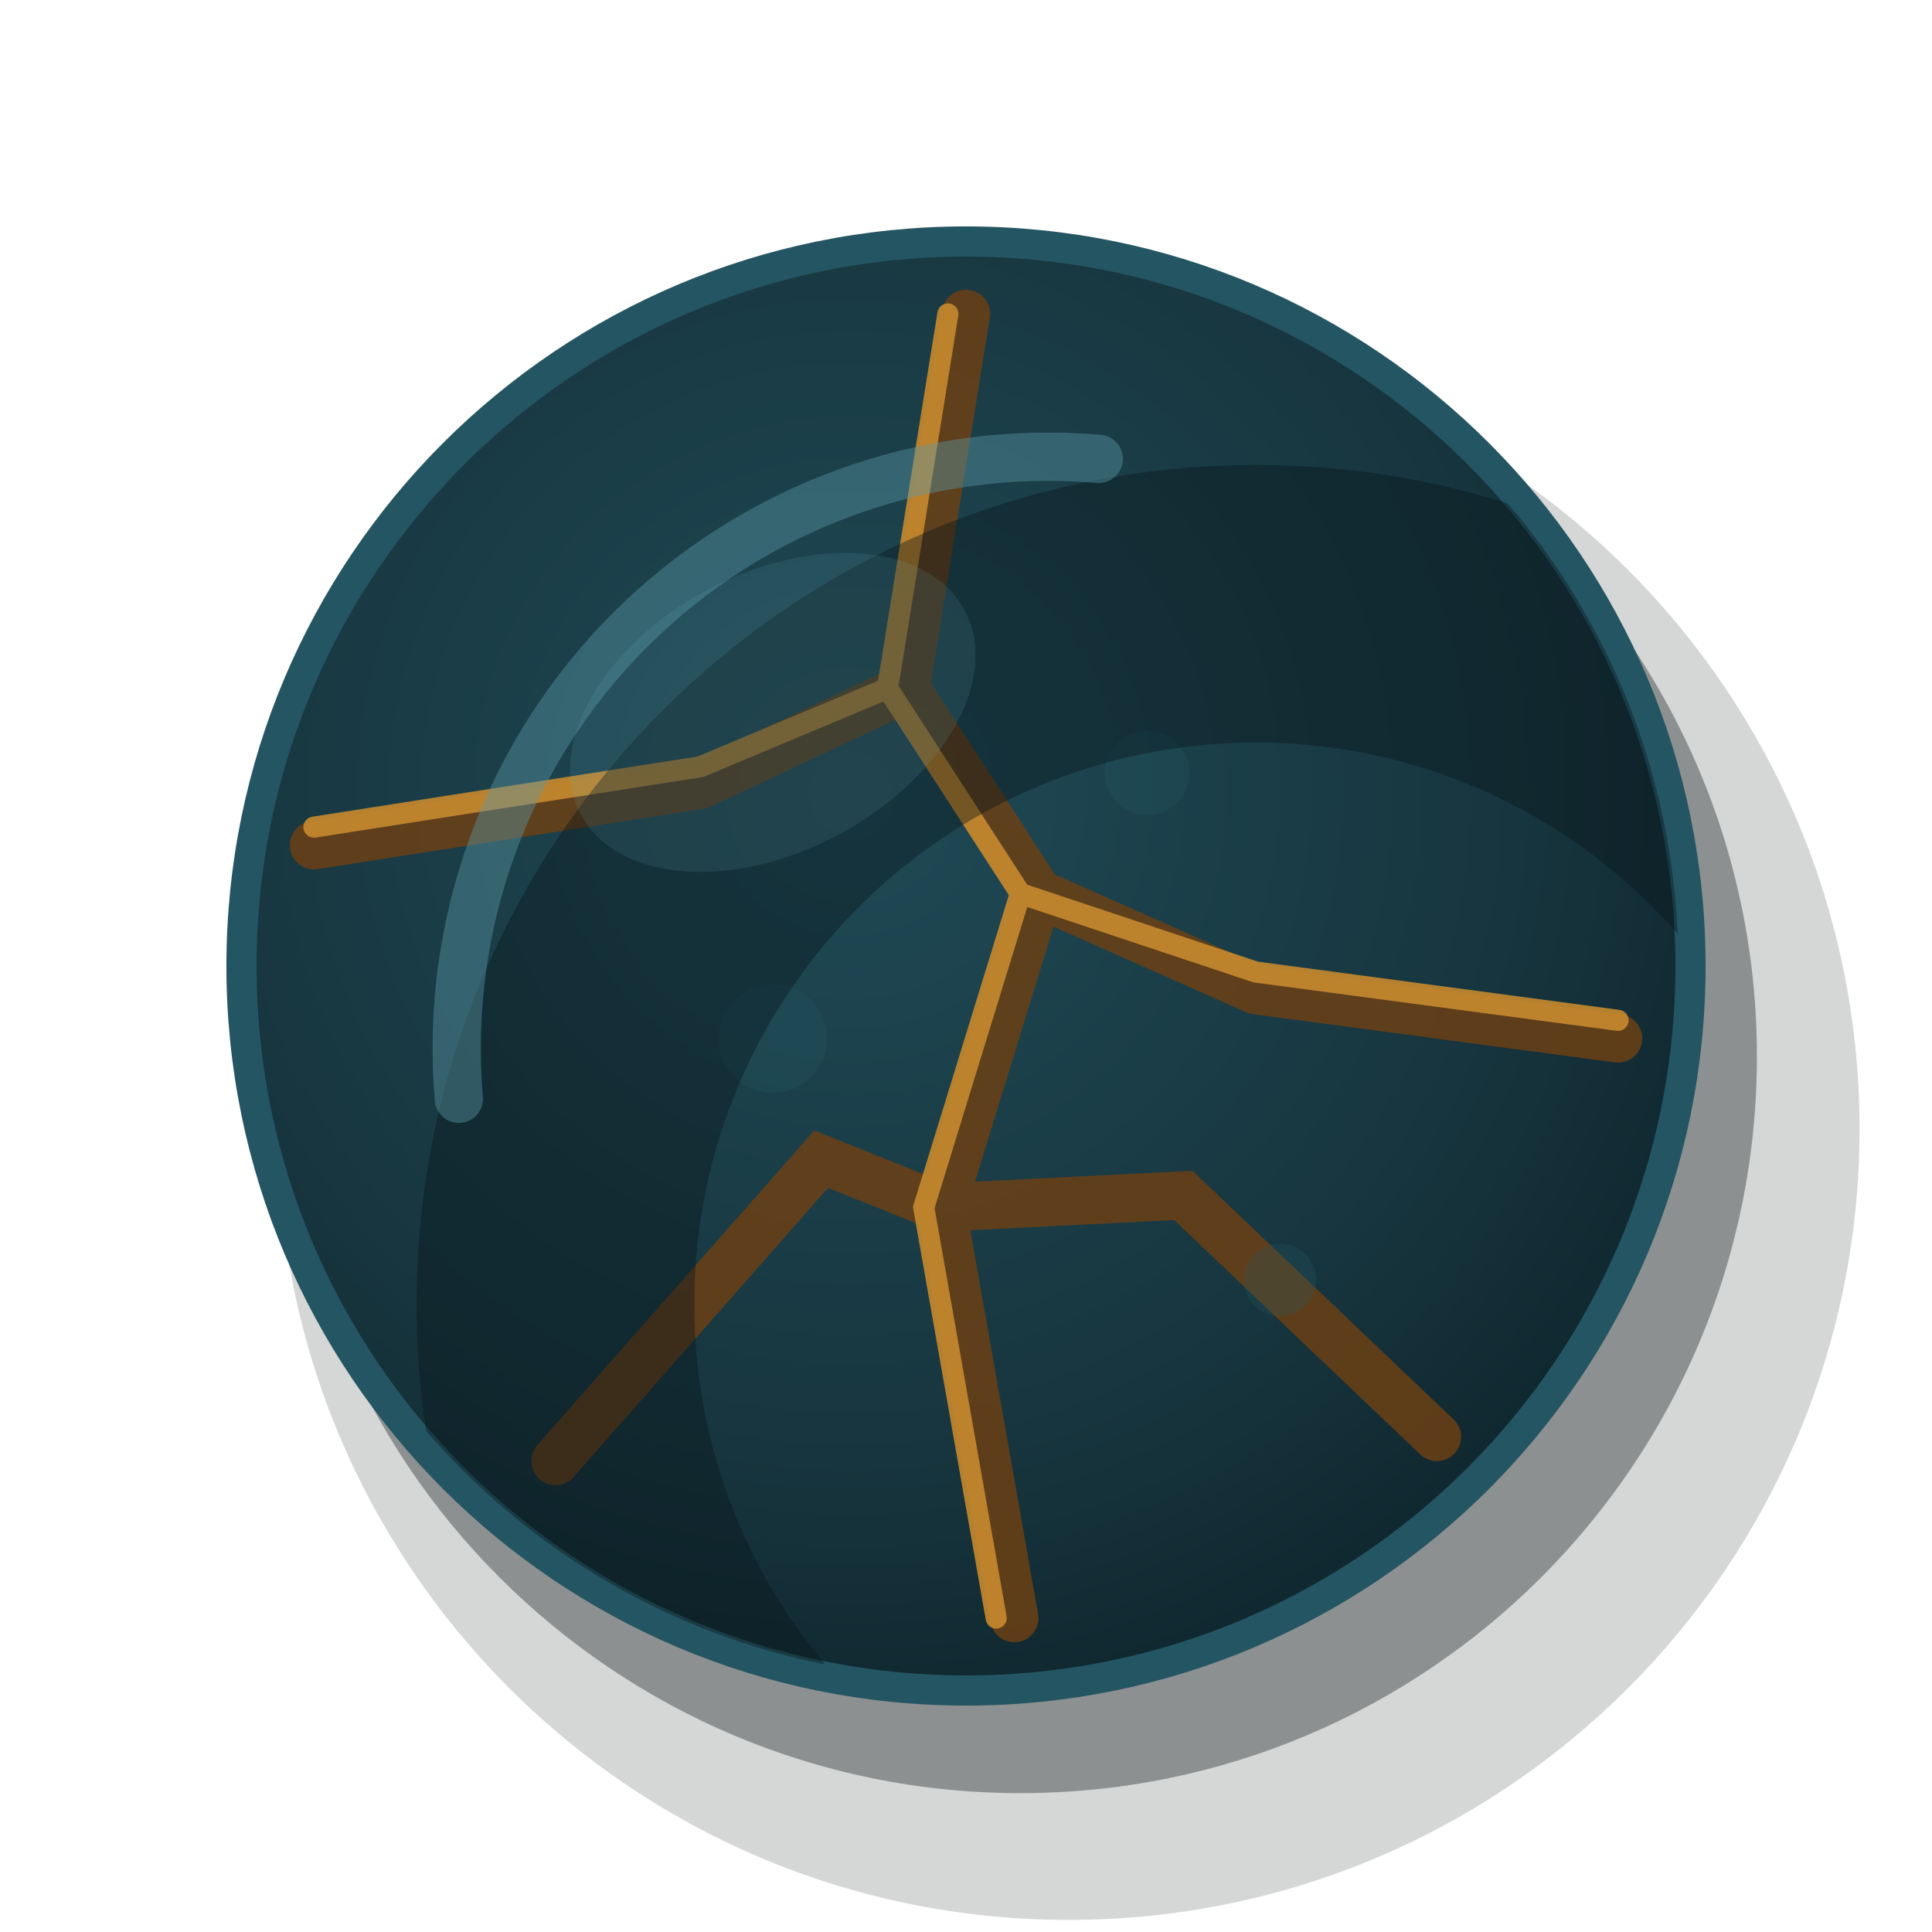
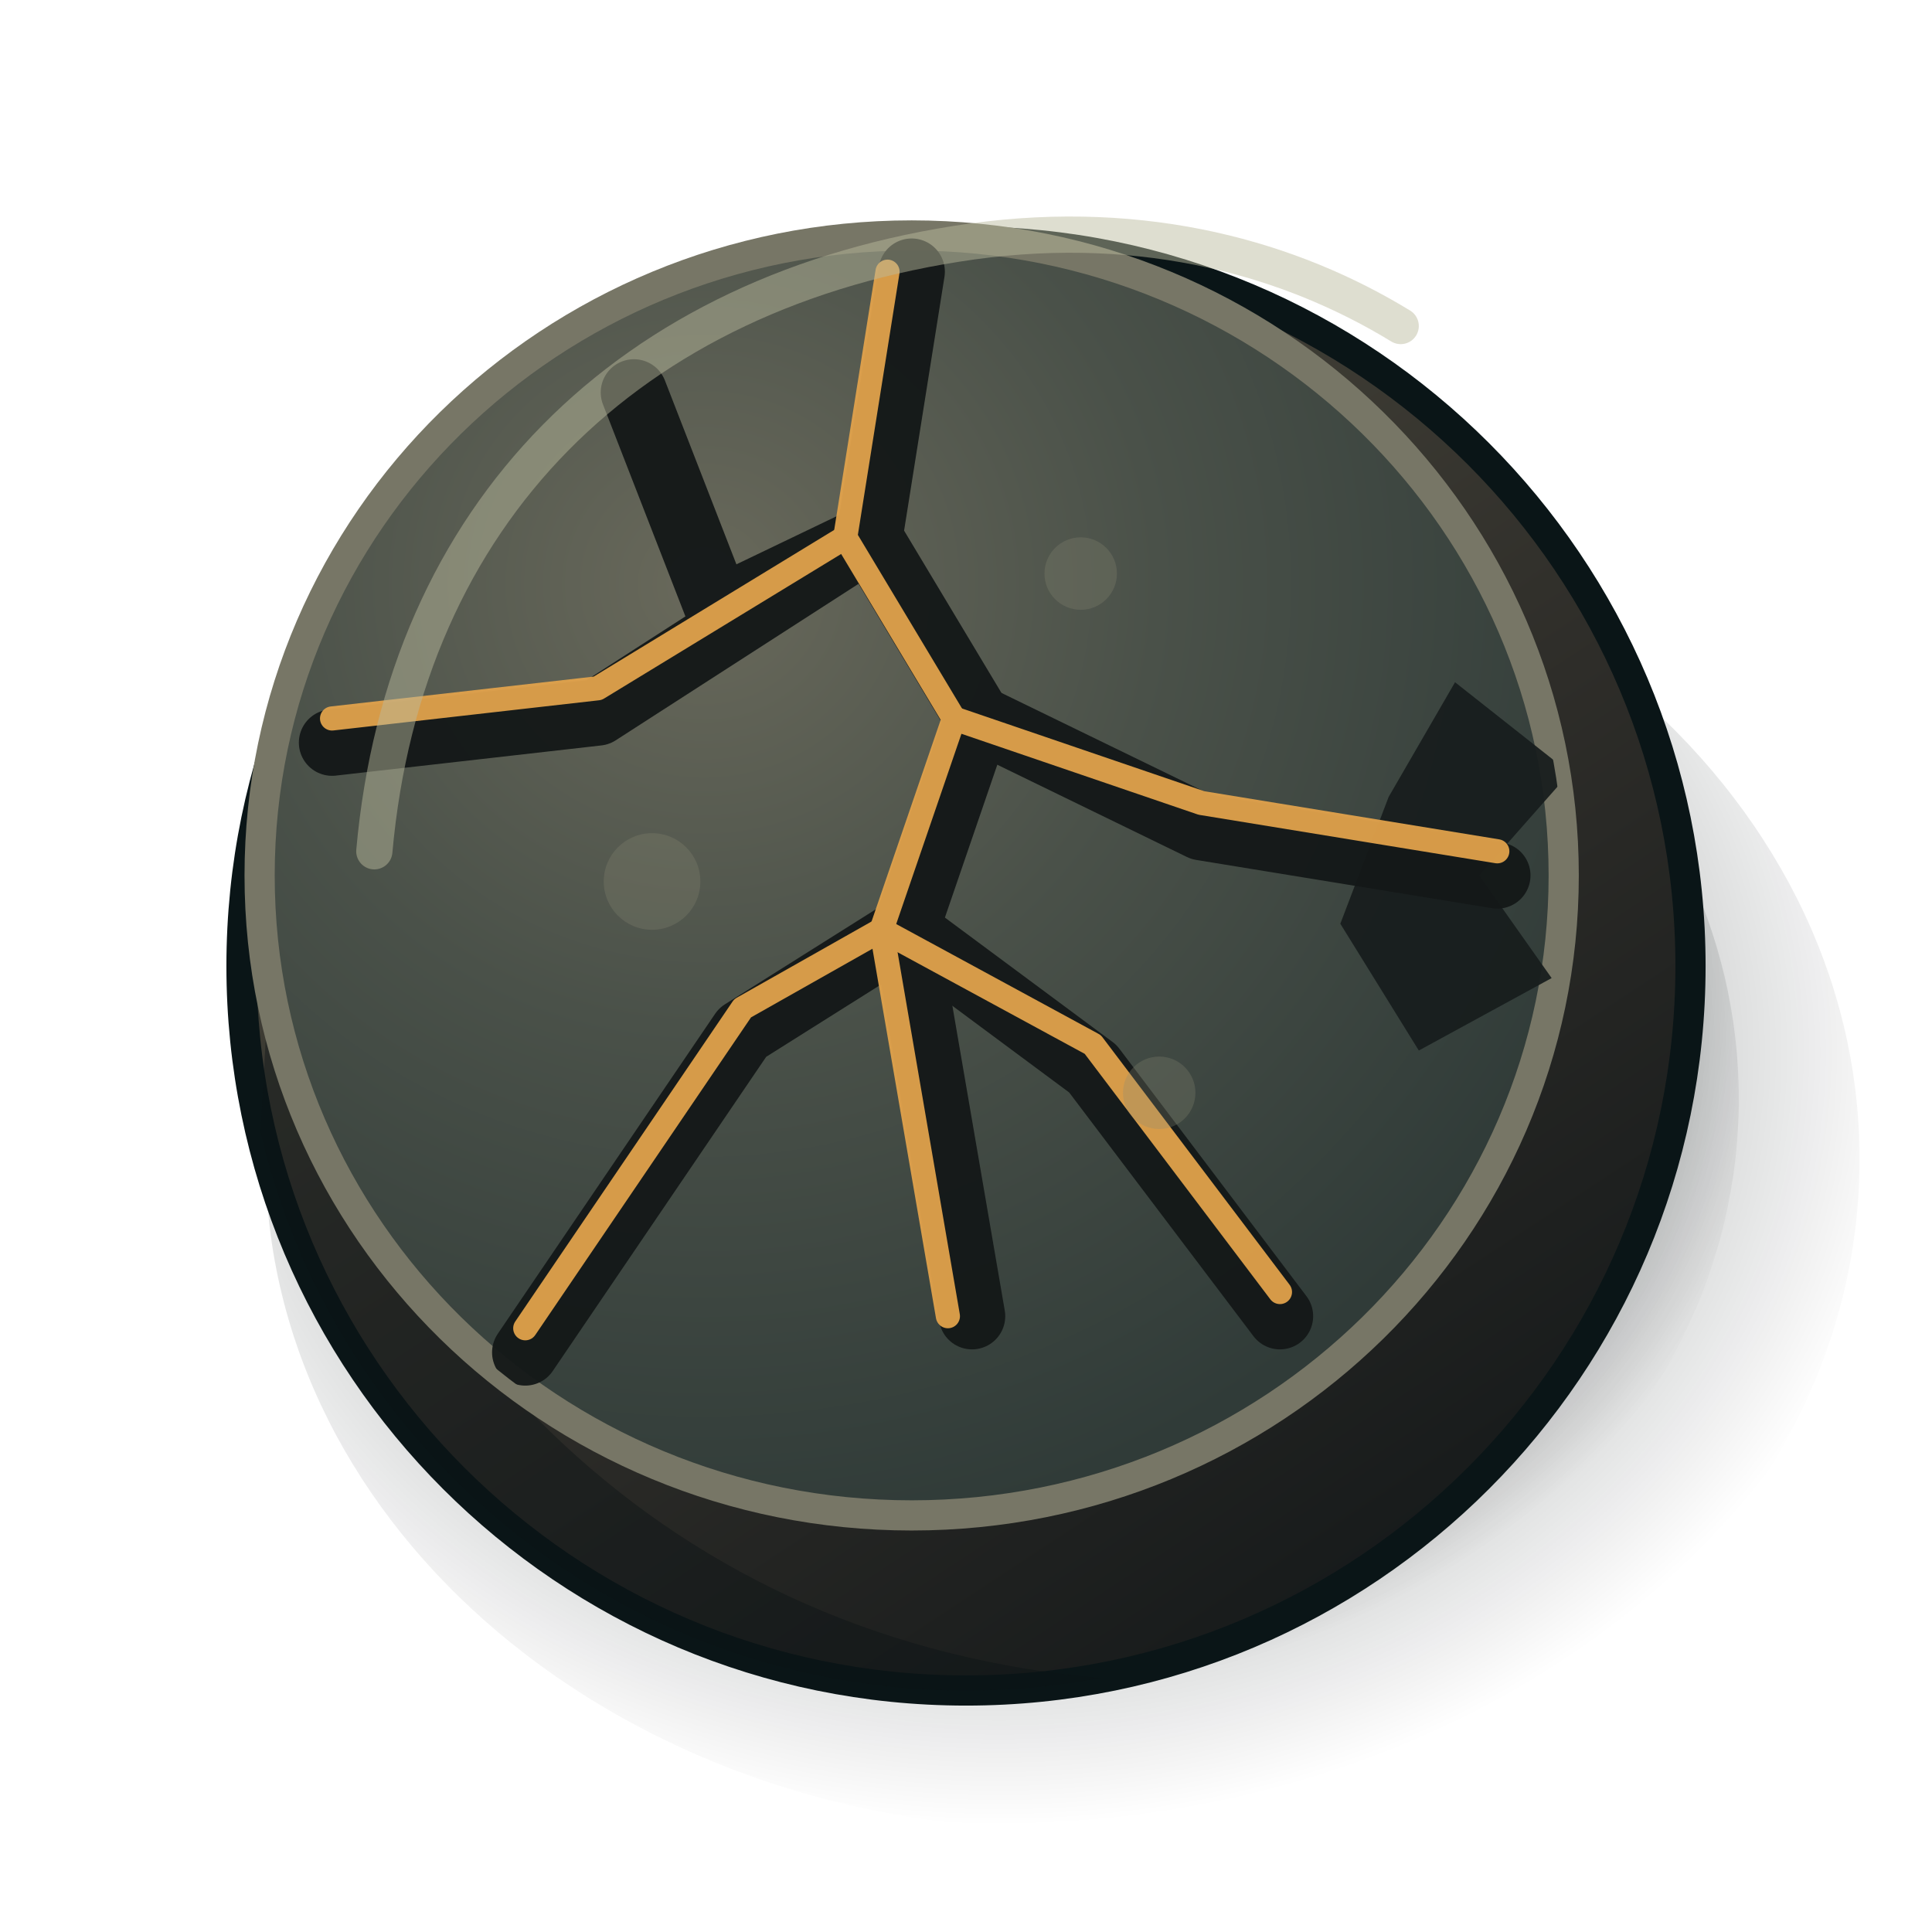
<svg xmlns="http://www.w3.org/2000/svg" viewBox="0 0 320 320" width="320" height="320">
-   <g>
-     <circle cx="177" cy="187" r="131" fill="#04090B" opacity="0.17" />
-     <circle cx="169" cy="175" r="122" fill="#04090B" opacity="0.34" />
+   <defs>
+     <radialGradient id="castShadow" cx="46%" cy="42%" r="58%">
+       <stop offset="0%" stop-color="#020608" stop-opacity="0.50" />
+       <stop offset="60%" stop-color="#020608" stop-opacity="0.26" />
+       <stop offset="100%" stop-color="#020608" stop-opacity="0" />
+     </radialGradient>
+     <radialGradient id="contactShadow" cx="45%" cy="40%" r="60%">
+       <stop offset="0%" stop-color="#020608" stop-opacity="0.46" />
+       <stop offset="68%" stop-color="#020608" stop-opacity="0.31" />
+       <stop offset="100%" stop-color="#020608" stop-opacity="0" />
+     </radialGradient>
+     <linearGradient id="side" x1="24%" y1="18%" x2="78%" y2="100%">
+       <stop offset="0%" stop-color="#46443A" />
+       <stop offset="48%" stop-color="#2E2D29" />
+       <stop offset="100%" stop-color="#141819" />
+     </linearGradient>
+     <radialGradient id="top" cx="34%" cy="27%" r="76%">
+       <stop offset="0%" stop-color="#69695B" />
+       <stop offset="46%" stop-color="#4A5149" />
+       <stop offset="100%" stop-color="#303B38" />
+     </radialGradient>
+     <clipPath id="bodyClip">
+       <circle cx="160" cy="160" r="120" />
+     </clipPath>
+     <clipPath id="topClip">
+       <ellipse cx="151" cy="145" rx="108" ry="106" />
+     </clipPath>
+   </defs>
+   <ellipse cx="176" cy="192" rx="132" ry="111" fill="url(#castShadow)" />
+   <ellipse cx="171" cy="182" rx="117" ry="101" fill="url(#contactShadow)" />
+   <circle cx="160" cy="160" r="120" fill="url(#side)" stroke="#0A1517" stroke-width="5" />
+   <g clip-path="url(#bodyClip)">
+     <path d="M45 154 C62 222 111 272 183 278 C228 282 264 260 282 221 L282 282 L38 282Z" fill="#0A1113" opacity="0.40" />
+     <path d="M52 126 C66 82 103 50 148 41" fill="none" stroke="#817E6B" stroke-width="5" stroke-linecap="round" opacity="0.42" />
  </g>
-   <g transform="translate(32,32)">
-     <defs>
-       <clipPath id="domeClip">
-         <circle cx="128" cy="128" r="118" />
-       </clipPath>
-       <radialGradient id="crust" cx="42%" cy="38%" r="66%">
-         <stop offset="0%" stop-color="#1F4A56" />
-         <stop offset="70%" stop-color="#17353E" />
-         <stop offset="100%" stop-color="#0F262E" />
-       </radialGradient>
-       <clipPath id="crustClip">
-         <circle cx="128" cy="128" r="118" />
-       </clipPath>
-     </defs>
-     <circle cx="128" cy="128" r="120" fill="url(#crust)" stroke="#245562" stroke-width="5" />
-     <g clip-path="url(#crustClip)" stroke="#6B3F14" stroke-width="8" fill="none" stroke-linecap="round" opacity="0.85">
-       <path d="M128 20 L118 82 L140 116 L124 168 L136 236" />
-       <path d="M20 108 L84 98 L118 82" />
-       <path d="M236 140 L176 132 L140 116" />
-       <path d="M60 210 L104 160 L124 168" />
-       <path d="M206 206 L164 166 L124 168" />
-     </g>
-     <g clip-path="url(#crustClip)" stroke="#C88A2E" stroke-width="3.5" fill="none" stroke-linecap="round" opacity="0.9">
-       <path d="M125 20 L115 82 L137 116 L121 168 L133 236" />
-       <path d="M20 105 L84 95 L115 82" />
-       <path d="M236 137 L176 129 L137 116" />
-     </g>
-     <g fill="#245562" opacity="0.28">
-       <circle cx="96" cy="140" r="9" />
-       <circle cx="158" cy="96" r="7" />
-       <circle cx="180" cy="180" r="6" />
-     </g>
-     <g clip-path="url(#domeClip)">
-       <circle cx="176" cy="184" r="116" fill="none" stroke="#07141A" stroke-width="46" opacity="0.40" />
-       <path d="M 44 150 A 98 98 0 0 1 150 44" fill="none" stroke="#5A98A8" stroke-width="8" stroke-linecap="round" opacity="0.42" />
-       <ellipse cx="96" cy="86" rx="36" ry="23" fill="#6FB0C0" opacity="0.13" transform="rotate(-28 96 86)" />
+   <ellipse cx="151" cy="145" rx="108" ry="106" fill="url(#top)" stroke="#777666" stroke-width="5" />
+   <g clip-path="url(#topClip)">
+     <path d="M241 113 L260 128 L245 145 L257 162 L235 174 L222 153 L230 132Z" fill="#171D1D" opacity="0.94" />
+     <g fill="none" stroke-linecap="round" stroke-linejoin="round">
+       <g stroke="#141818" stroke-width="11" opacity="0.96">
+         <path d="M151 45 L144 89 L162 119 L150 154 L161 218" />
+         <path d="M55 123 L99 118 L144 89" />
+         <path d="M248 145 L199 137 L162 119" />
+         <path d="M87 224 L123 171 L150 154" />
+         <path d="M212 218 L181 177 L150 154" />
+         <path d="M105 65 L119 101 L144 89" />
+       </g>
+       <g stroke="#E2A34B" stroke-width="4" opacity="0.94">
+         <path d="M147 45 L140 89 L158 119 L146 154 L157 218" />
+         <path d="M55 119 L99 114 L140 89" />
+         <path d="M248 141 L199 133 L158 119" />
+         <path d="M87 220 L123 167 L146 154" />
+         <path d="M212 214 L181 173 L146 154" />
+       </g>
    </g>
  </g>
+   <g fill="#8A8874" opacity="0.28">
+     <circle cx="108" cy="146" r="8" />
+     <circle cx="179" cy="95" r="6" />
+     <circle cx="192" cy="181" r="6" />
+   </g>
+   <path d="M62 141 C67 85 104 48 161 40 C190 36 214 43 232 54" fill="none" stroke="#BBB99D" stroke-width="6" stroke-linecap="round" opacity="0.48" />
</svg>
